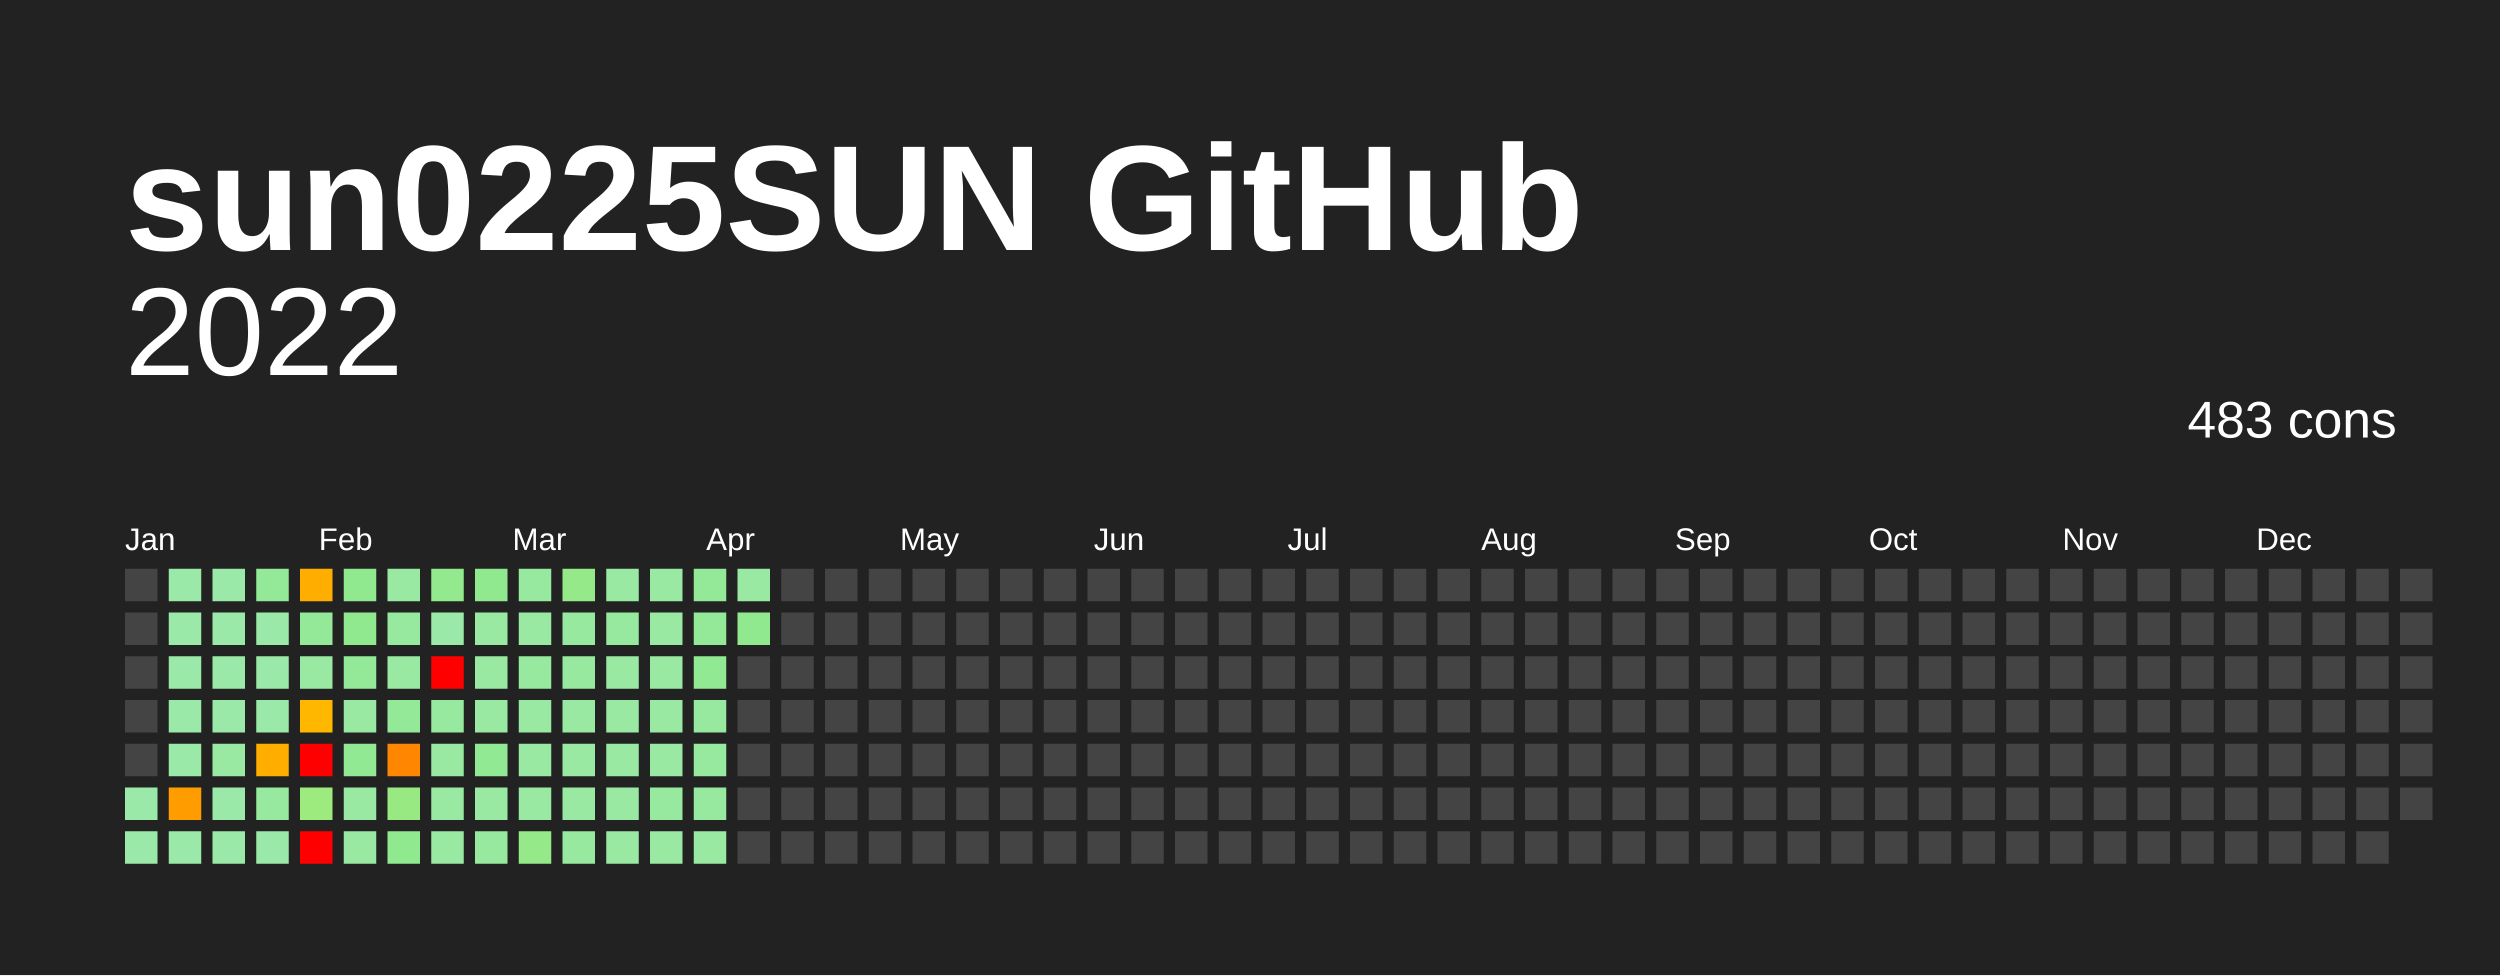
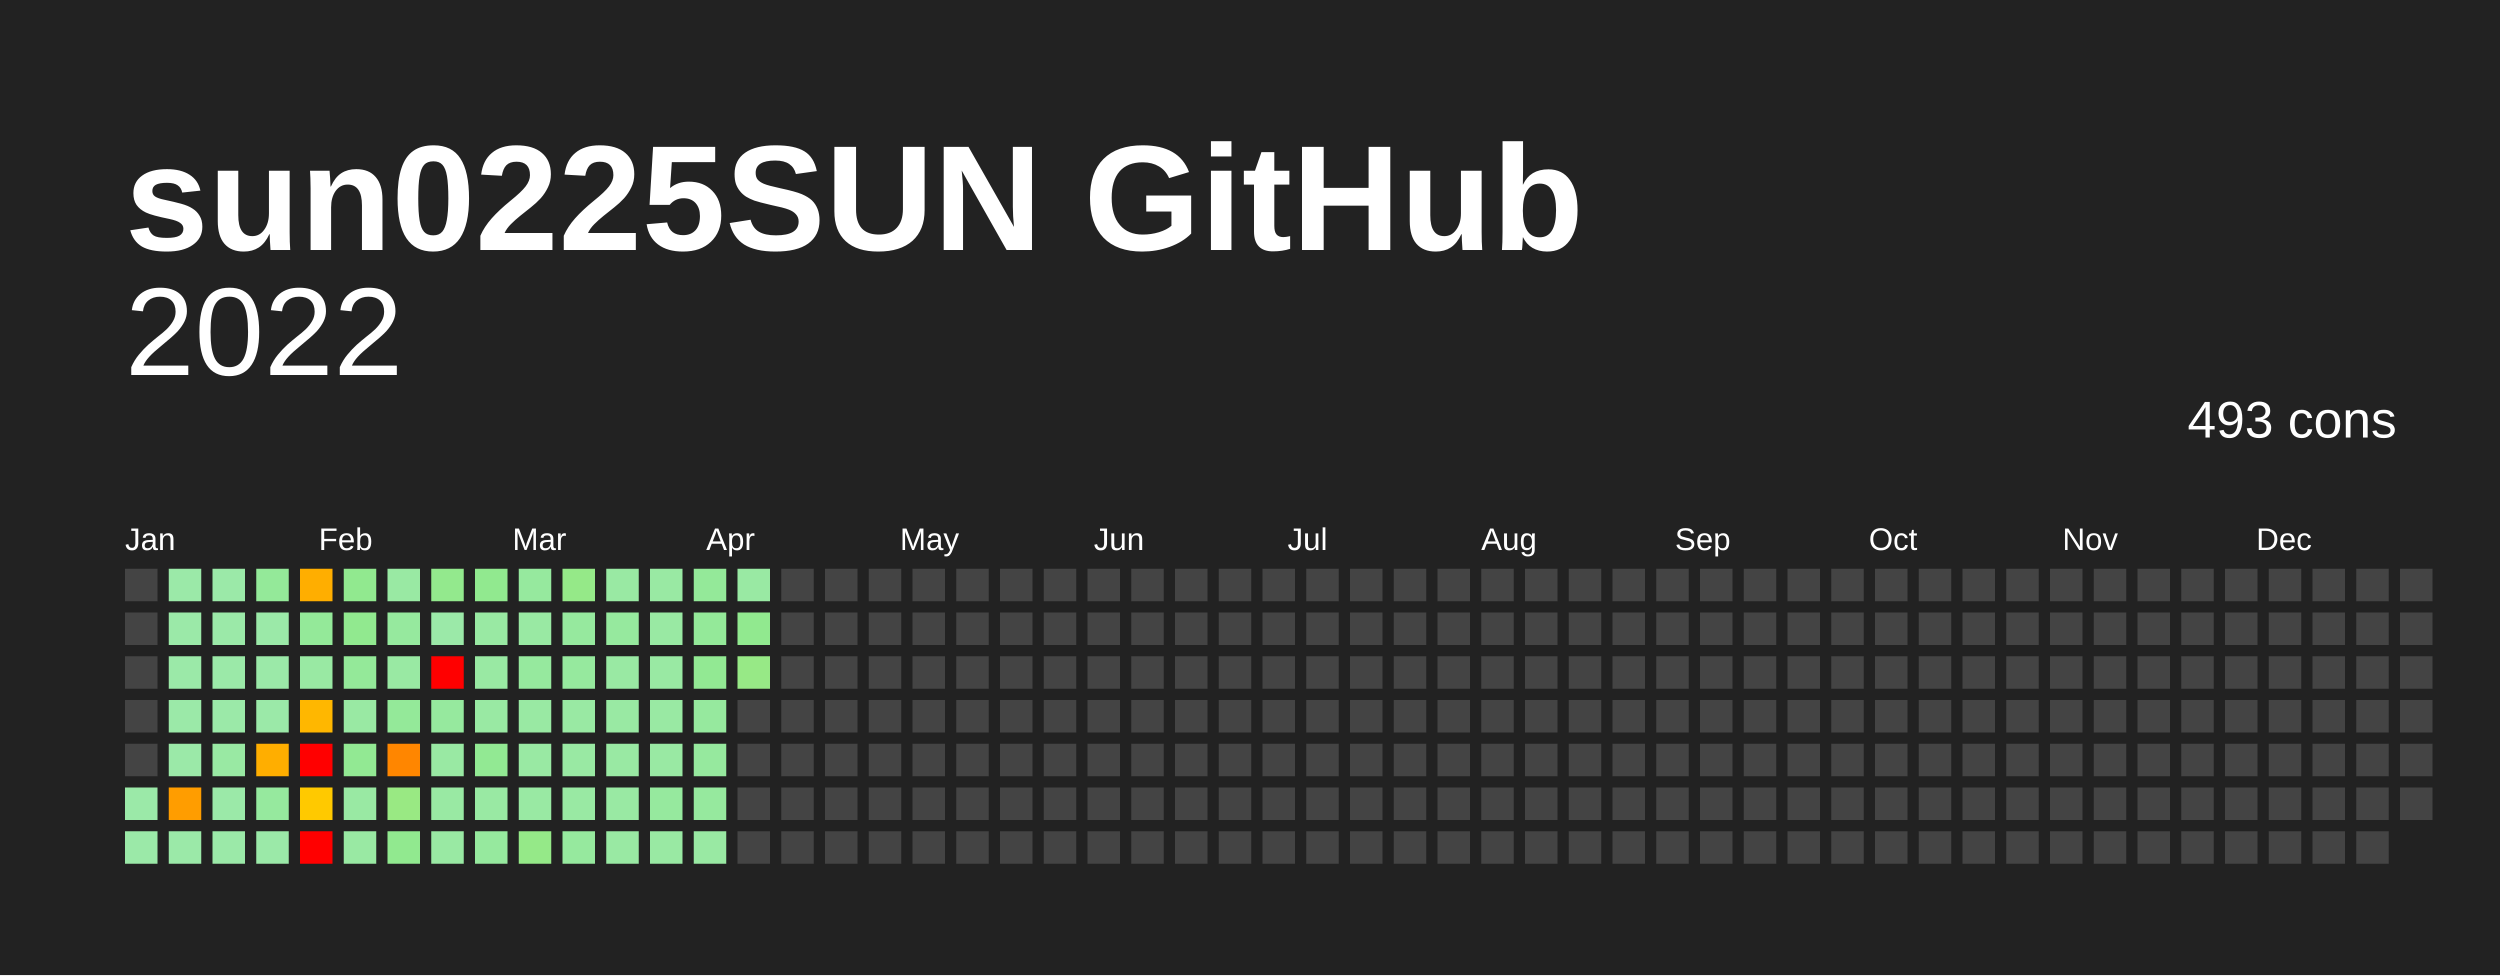
<svg xmlns="http://www.w3.org/2000/svg" baseProfile="full" height="78mm" version="1.1" viewBox="0,0,200,78" width="200mm">
  <defs />
  <rect fill="#222222" height="78" width="200" x="0" y="0" />
  <text fill="#FFFFFF" style="font-size:12px; font-family:Arial; font-weight:bold;" x="10" y="20">sun0225SUN GitHub</text>
  <text alignment-baseline="hanging" fill="#FFFFFF" style="font-size:10.0px; font-family:Arial;" x="10" y="30">2022</text>
-   <text alignment-baseline="hanging" fill="#FFFFFF" style="font-size:4.125px; font-family:Arial;" x="175" y="35">483 cons</text>
+   <text alignment-baseline="hanging" fill="#FFFFFF" style="font-size:4.125px; font-family:Arial;" x="175" y="35">493 cons</text>
  <text fill="#FFFFFF" style="font-size:2.5px; font-family:Arial" x="10.0" y="44">Jan</text>
  <text fill="#FFFFFF" style="font-size:2.5px; font-family:Arial" x="25.5" y="44">Feb</text>
  <text fill="#FFFFFF" style="font-size:2.5px; font-family:Arial" x="41.0" y="44">Mar</text>
  <text fill="#FFFFFF" style="font-size:2.5px; font-family:Arial" x="56.5" y="44">Apr</text>
  <text fill="#FFFFFF" style="font-size:2.5px; font-family:Arial" x="72.0" y="44">May</text>
  <text fill="#FFFFFF" style="font-size:2.5px; font-family:Arial" x="87.5" y="44">Jun</text>
  <text fill="#FFFFFF" style="font-size:2.5px; font-family:Arial" x="103.0" y="44">Jul</text>
  <text fill="#FFFFFF" style="font-size:2.5px; font-family:Arial" x="118.5" y="44">Aug</text>
  <text fill="#FFFFFF" style="font-size:2.5px; font-family:Arial" x="134.0" y="44">Sep</text>
  <text fill="#FFFFFF" style="font-size:2.5px; font-family:Arial" x="149.5" y="44">Oct</text>
  <text fill="#FFFFFF" style="font-size:2.5px; font-family:Arial" x="165.0" y="44">Nov</text>
  <text fill="#FFFFFF" style="font-size:2.5px; font-family:Arial" x="180.5" y="44">Dec</text>
  <rect fill="#444444" height="2.6" width="2.6" x="10.0" y="45.5" />
  <rect fill="#444444" height="2.6" width="2.6" x="10.0" y="49.0" />
  <rect fill="#444444" height="2.6" width="2.6" x="10.0" y="52.5" />
  <rect fill="#444444" height="2.6" width="2.6" x="10.0" y="56.0" />
  <rect fill="#444444" height="2.6" width="2.6" x="10.0" y="59.5" />
  <rect fill="#9be9a8" height="2.6" width="2.6" x="10.0" y="63.0" />
  <rect fill="#9be9a8" height="2.6" width="2.6" x="10.0" y="66.5" />
  <rect fill="#9be9a8" height="2.6" width="2.6" x="13.5" y="45.5" />
  <rect fill="#9be9a8" height="2.6" width="2.6" x="13.5" y="49.0" />
  <rect fill="#9be9a8" height="2.6" width="2.6" x="13.5" y="52.5" />
  <rect fill="#9be9a8" height="2.6" width="2.6" x="13.5" y="56.0" />
  <rect fill="#9be9a8" height="2.6" width="2.6" x="13.5" y="59.5" />
  <rect fill="#ff9d00" height="2.6" width="2.6" x="13.5" y="63.0" />
  <rect fill="#9be9a8" height="2.6" width="2.6" x="13.5" y="66.5" />
  <rect fill="#9be9a8" height="2.6" width="2.6" x="17.0" y="45.5" />
  <rect fill="#9be9a8" height="2.6" width="2.6" x="17.0" y="49.0" />
  <rect fill="#9be9a8" height="2.6" width="2.6" x="17.0" y="52.5" />
  <rect fill="#9be9a8" height="2.6" width="2.6" x="17.0" y="56.0" />
  <rect fill="#99e9a3" height="2.6" width="2.6" x="17.0" y="59.5" />
  <rect fill="#9be9a8" height="2.6" width="2.6" x="17.0" y="63.0" />
  <rect fill="#9be9a8" height="2.6" width="2.6" x="17.0" y="66.5" />
  <rect fill="#94e999" height="2.6" width="2.6" x="20.5" y="45.5" />
  <rect fill="#9be9a8" height="2.6" width="2.6" x="20.5" y="49.0" />
  <rect fill="#9be9a8" height="2.6" width="2.6" x="20.5" y="52.5" />
  <rect fill="#9be9a8" height="2.6" width="2.6" x="20.5" y="56.0" />
  <rect fill="#ffae00" height="2.6" width="2.6" x="20.5" y="59.5" />
  <rect fill="#96e99e" height="2.6" width="2.6" x="20.5" y="63.0" />
  <rect fill="#9be9a8" height="2.6" width="2.6" x="20.5" y="66.5" />
  <rect fill="#ffae00" height="2.6" width="2.6" x="24.0" y="45.5" />
  <rect fill="#94e999" height="2.6" width="2.6" x="24.0" y="49.0" />
  <rect fill="#99e9a3" height="2.6" width="2.6" x="24.0" y="52.5" />
  <rect fill="#ffb700" height="2.6" width="2.6" x="24.0" y="56.0" />
  <rect fill="red" height="2.6" width="2.6" x="24.0" y="59.5" />
-   <rect fill="#9dea7e" height="2.6" width="2.6" x="24.0" y="63.0" />
+   <rect fill="#ffc900" height="2.6" width="2.6" x="24.0" y="63.0" />
  <rect fill="red" height="2.6" width="2.6" x="24.0" y="66.5" />
  <rect fill="#91e98f" height="2.6" width="2.6" x="27.5" y="45.5" />
  <rect fill="#91e98f" height="2.6" width="2.6" x="27.5" y="49.0" />
  <rect fill="#94e999" height="2.6" width="2.6" x="27.5" y="52.5" />
  <rect fill="#99e9a3" height="2.6" width="2.6" x="27.5" y="56.0" />
  <rect fill="#92e993" height="2.6" width="2.6" x="27.5" y="59.5" />
  <rect fill="#99e9a3" height="2.6" width="2.6" x="27.5" y="63.0" />
  <rect fill="#99e9a3" height="2.6" width="2.6" x="27.5" y="66.5" />
  <rect fill="#99e9a3" height="2.6" width="2.6" x="31.0" y="45.5" />
  <rect fill="#96e99e" height="2.6" width="2.6" x="31.0" y="49.0" />
  <rect fill="#99e9a3" height="2.6" width="2.6" x="31.0" y="52.5" />
  <rect fill="#94e999" height="2.6" width="2.6" x="31.0" y="56.0" />
  <rect fill="#ff8600" height="2.6" width="2.6" x="31.0" y="59.5" />
  <rect fill="#99e983" height="2.6" width="2.6" x="31.0" y="63.0" />
  <rect fill="#91e98f" height="2.6" width="2.6" x="31.0" y="66.5" />
  <rect fill="#93e98d" height="2.6" width="2.6" x="34.5" y="45.5" />
  <rect fill="#9be9a8" height="2.6" width="2.6" x="34.5" y="49.0" />
  <rect fill="red" height="2.6" width="2.6" x="34.5" y="52.5" />
  <rect fill="#96e99e" height="2.6" width="2.6" x="34.5" y="56.0" />
  <rect fill="#99e9a3" height="2.6" width="2.6" x="34.5" y="59.5" />
  <rect fill="#99e9a3" height="2.6" width="2.6" x="34.5" y="63.0" />
  <rect fill="#99e9a3" height="2.6" width="2.6" x="34.5" y="66.5" />
  <rect fill="#91e98f" height="2.6" width="2.6" x="38.0" y="45.5" />
  <rect fill="#99e9a3" height="2.6" width="2.6" x="38.0" y="49.0" />
  <rect fill="#99e9a3" height="2.6" width="2.6" x="38.0" y="52.5" />
  <rect fill="#99e9a3" height="2.6" width="2.6" x="38.0" y="56.0" />
  <rect fill="#92e993" height="2.6" width="2.6" x="38.0" y="59.5" />
  <rect fill="#99e9a3" height="2.6" width="2.6" x="38.0" y="63.0" />
  <rect fill="#96e99e" height="2.6" width="2.6" x="38.0" y="66.5" />
  <rect fill="#96e99e" height="2.6" width="2.6" x="41.5" y="45.5" />
  <rect fill="#99e9a3" height="2.6" width="2.6" x="41.5" y="49.0" />
  <rect fill="#96e99e" height="2.6" width="2.6" x="41.5" y="52.5" />
  <rect fill="#99e9a3" height="2.6" width="2.6" x="41.5" y="56.0" />
  <rect fill="#99e9a3" height="2.6" width="2.6" x="41.5" y="59.5" />
  <rect fill="#99e9a3" height="2.6" width="2.6" x="41.5" y="63.0" />
  <rect fill="#95e988" height="2.6" width="2.6" x="41.5" y="66.5" />
  <rect fill="#95e988" height="2.6" width="2.6" x="45.0" y="45.5" />
  <rect fill="#96e99e" height="2.6" width="2.6" x="45.0" y="49.0" />
  <rect fill="#96e99e" height="2.6" width="2.6" x="45.0" y="52.5" />
  <rect fill="#99e9a3" height="2.6" width="2.6" x="45.0" y="56.0" />
  <rect fill="#99e9a3" height="2.6" width="2.6" x="45.0" y="59.5" />
  <rect fill="#99e9a3" height="2.6" width="2.6" x="45.0" y="63.0" />
  <rect fill="#96e99e" height="2.6" width="2.6" x="45.0" y="66.5" />
  <rect fill="#99e9a3" height="2.6" width="2.6" x="48.5" y="45.5" />
  <rect fill="#96e99e" height="2.6" width="2.6" x="48.5" y="49.0" />
  <rect fill="#99e9a3" height="2.6" width="2.6" x="48.5" y="52.5" />
  <rect fill="#99e9a3" height="2.6" width="2.6" x="48.5" y="56.0" />
  <rect fill="#99e9a3" height="2.6" width="2.6" x="48.5" y="59.5" />
  <rect fill="#99e9a3" height="2.6" width="2.6" x="48.5" y="63.0" />
  <rect fill="#99e9a3" height="2.6" width="2.6" x="48.5" y="66.5" />
  <rect fill="#99e9a3" height="2.6" width="2.6" x="52.0" y="45.5" />
  <rect fill="#99e9a3" height="2.6" width="2.6" x="52.0" y="49.0" />
  <rect fill="#99e9a3" height="2.6" width="2.6" x="52.0" y="52.5" />
  <rect fill="#99e9a3" height="2.6" width="2.6" x="52.0" y="56.0" />
  <rect fill="#99e9a3" height="2.6" width="2.6" x="52.0" y="59.5" />
  <rect fill="#96e99e" height="2.6" width="2.6" x="52.0" y="63.0" />
  <rect fill="#99e9a3" height="2.6" width="2.6" x="52.0" y="66.5" />
  <rect fill="#94e999" height="2.6" width="2.6" x="55.5" y="45.5" />
  <rect fill="#94e999" height="2.6" width="2.6" x="55.5" y="49.0" />
  <rect fill="#92e993" height="2.6" width="2.6" x="55.5" y="52.5" />
  <rect fill="#96e99e" height="2.6" width="2.6" x="55.5" y="56.0" />
  <rect fill="#96e99e" height="2.6" width="2.6" x="55.5" y="59.5" />
  <rect fill="#96e99e" height="2.6" width="2.6" x="55.5" y="63.0" />
  <rect fill="#99e9a3" height="2.6" width="2.6" x="55.5" y="66.5" />
  <rect fill="#99e9a3" height="2.6" width="2.6" x="59.0" y="45.5" />
  <rect fill="#91e98f" height="2.6" width="2.6" x="59.0" y="49.0" />
-   <rect fill="#444444" height="2.6" width="2.6" x="59.0" y="52.5" />
+   <rect fill="#97e986" height="2.6" width="2.6" x="59.0" y="52.5" />
  <rect fill="#444444" height="2.6" width="2.6" x="59.0" y="56.0" />
  <rect fill="#444444" height="2.6" width="2.6" x="59.0" y="59.5" />
  <rect fill="#444444" height="2.6" width="2.6" x="59.0" y="63.0" />
  <rect fill="#444444" height="2.6" width="2.6" x="59.0" y="66.5" />
  <rect fill="#444444" height="2.6" width="2.6" x="62.5" y="45.5" />
  <rect fill="#444444" height="2.6" width="2.6" x="62.5" y="49.0" />
  <rect fill="#444444" height="2.6" width="2.6" x="62.5" y="52.5" />
  <rect fill="#444444" height="2.6" width="2.6" x="62.5" y="56.0" />
  <rect fill="#444444" height="2.6" width="2.6" x="62.5" y="59.5" />
  <rect fill="#444444" height="2.6" width="2.6" x="62.5" y="63.0" />
  <rect fill="#444444" height="2.6" width="2.6" x="62.5" y="66.5" />
  <rect fill="#444444" height="2.6" width="2.6" x="66.0" y="45.5" />
  <rect fill="#444444" height="2.6" width="2.6" x="66.0" y="49.0" />
  <rect fill="#444444" height="2.6" width="2.6" x="66.0" y="52.5" />
  <rect fill="#444444" height="2.6" width="2.6" x="66.0" y="56.0" />
  <rect fill="#444444" height="2.6" width="2.6" x="66.0" y="59.5" />
  <rect fill="#444444" height="2.6" width="2.6" x="66.0" y="63.0" />
  <rect fill="#444444" height="2.6" width="2.6" x="66.0" y="66.5" />
  <rect fill="#444444" height="2.6" width="2.6" x="69.5" y="45.5" />
  <rect fill="#444444" height="2.6" width="2.6" x="69.5" y="49.0" />
  <rect fill="#444444" height="2.6" width="2.6" x="69.5" y="52.5" />
  <rect fill="#444444" height="2.6" width="2.6" x="69.5" y="56.0" />
  <rect fill="#444444" height="2.6" width="2.6" x="69.5" y="59.5" />
  <rect fill="#444444" height="2.6" width="2.6" x="69.5" y="63.0" />
  <rect fill="#444444" height="2.6" width="2.6" x="69.5" y="66.5" />
  <rect fill="#444444" height="2.6" width="2.6" x="73.0" y="45.5" />
  <rect fill="#444444" height="2.6" width="2.6" x="73.0" y="49.0" />
  <rect fill="#444444" height="2.6" width="2.6" x="73.0" y="52.5" />
  <rect fill="#444444" height="2.6" width="2.6" x="73.0" y="56.0" />
  <rect fill="#444444" height="2.6" width="2.6" x="73.0" y="59.5" />
  <rect fill="#444444" height="2.6" width="2.6" x="73.0" y="63.0" />
  <rect fill="#444444" height="2.6" width="2.6" x="73.0" y="66.5" />
  <rect fill="#444444" height="2.6" width="2.6" x="76.5" y="45.5" />
  <rect fill="#444444" height="2.6" width="2.6" x="76.5" y="49.0" />
  <rect fill="#444444" height="2.6" width="2.6" x="76.5" y="52.5" />
  <rect fill="#444444" height="2.6" width="2.6" x="76.5" y="56.0" />
  <rect fill="#444444" height="2.6" width="2.6" x="76.5" y="59.5" />
  <rect fill="#444444" height="2.6" width="2.6" x="76.5" y="63.0" />
  <rect fill="#444444" height="2.6" width="2.6" x="76.5" y="66.5" />
  <rect fill="#444444" height="2.6" width="2.6" x="80.0" y="45.5" />
  <rect fill="#444444" height="2.6" width="2.6" x="80.0" y="49.0" />
  <rect fill="#444444" height="2.6" width="2.6" x="80.0" y="52.5" />
  <rect fill="#444444" height="2.6" width="2.6" x="80.0" y="56.0" />
  <rect fill="#444444" height="2.6" width="2.6" x="80.0" y="59.5" />
  <rect fill="#444444" height="2.6" width="2.6" x="80.0" y="63.0" />
  <rect fill="#444444" height="2.6" width="2.6" x="80.0" y="66.5" />
  <rect fill="#444444" height="2.6" width="2.6" x="83.5" y="45.5" />
  <rect fill="#444444" height="2.6" width="2.6" x="83.5" y="49.0" />
  <rect fill="#444444" height="2.6" width="2.6" x="83.5" y="52.5" />
  <rect fill="#444444" height="2.6" width="2.6" x="83.5" y="56.0" />
  <rect fill="#444444" height="2.6" width="2.6" x="83.5" y="59.5" />
  <rect fill="#444444" height="2.6" width="2.6" x="83.5" y="63.0" />
  <rect fill="#444444" height="2.6" width="2.6" x="83.5" y="66.5" />
  <rect fill="#444444" height="2.6" width="2.6" x="87.0" y="45.5" />
  <rect fill="#444444" height="2.6" width="2.6" x="87.0" y="49.0" />
  <rect fill="#444444" height="2.6" width="2.6" x="87.0" y="52.5" />
  <rect fill="#444444" height="2.6" width="2.6" x="87.0" y="56.0" />
  <rect fill="#444444" height="2.6" width="2.6" x="87.0" y="59.5" />
  <rect fill="#444444" height="2.6" width="2.6" x="87.0" y="63.0" />
  <rect fill="#444444" height="2.6" width="2.6" x="87.0" y="66.5" />
  <rect fill="#444444" height="2.6" width="2.6" x="90.5" y="45.5" />
  <rect fill="#444444" height="2.6" width="2.6" x="90.5" y="49.0" />
  <rect fill="#444444" height="2.6" width="2.6" x="90.5" y="52.5" />
  <rect fill="#444444" height="2.6" width="2.6" x="90.5" y="56.0" />
  <rect fill="#444444" height="2.6" width="2.6" x="90.5" y="59.5" />
  <rect fill="#444444" height="2.6" width="2.6" x="90.5" y="63.0" />
  <rect fill="#444444" height="2.6" width="2.6" x="90.5" y="66.5" />
  <rect fill="#444444" height="2.6" width="2.6" x="94.0" y="45.5" />
  <rect fill="#444444" height="2.6" width="2.6" x="94.0" y="49.0" />
  <rect fill="#444444" height="2.6" width="2.6" x="94.0" y="52.5" />
  <rect fill="#444444" height="2.6" width="2.6" x="94.0" y="56.0" />
  <rect fill="#444444" height="2.6" width="2.6" x="94.0" y="59.5" />
  <rect fill="#444444" height="2.6" width="2.6" x="94.0" y="63.0" />
  <rect fill="#444444" height="2.6" width="2.6" x="94.0" y="66.5" />
  <rect fill="#444444" height="2.6" width="2.6" x="97.5" y="45.5" />
  <rect fill="#444444" height="2.6" width="2.6" x="97.5" y="49.0" />
  <rect fill="#444444" height="2.6" width="2.6" x="97.5" y="52.5" />
  <rect fill="#444444" height="2.6" width="2.6" x="97.5" y="56.0" />
  <rect fill="#444444" height="2.6" width="2.6" x="97.5" y="59.5" />
  <rect fill="#444444" height="2.6" width="2.6" x="97.5" y="63.0" />
  <rect fill="#444444" height="2.6" width="2.6" x="97.5" y="66.5" />
  <rect fill="#444444" height="2.6" width="2.6" x="101.0" y="45.5" />
  <rect fill="#444444" height="2.6" width="2.6" x="101.0" y="49.0" />
  <rect fill="#444444" height="2.6" width="2.6" x="101.0" y="52.5" />
  <rect fill="#444444" height="2.6" width="2.6" x="101.0" y="56.0" />
  <rect fill="#444444" height="2.6" width="2.6" x="101.0" y="59.5" />
  <rect fill="#444444" height="2.6" width="2.6" x="101.0" y="63.0" />
  <rect fill="#444444" height="2.6" width="2.6" x="101.0" y="66.5" />
  <rect fill="#444444" height="2.6" width="2.6" x="104.5" y="45.5" />
  <rect fill="#444444" height="2.6" width="2.6" x="104.5" y="49.0" />
  <rect fill="#444444" height="2.6" width="2.6" x="104.5" y="52.5" />
  <rect fill="#444444" height="2.6" width="2.6" x="104.5" y="56.0" />
  <rect fill="#444444" height="2.6" width="2.6" x="104.5" y="59.5" />
  <rect fill="#444444" height="2.6" width="2.6" x="104.5" y="63.0" />
  <rect fill="#444444" height="2.6" width="2.6" x="104.5" y="66.5" />
  <rect fill="#444444" height="2.6" width="2.6" x="108.0" y="45.5" />
  <rect fill="#444444" height="2.6" width="2.6" x="108.0" y="49.0" />
  <rect fill="#444444" height="2.6" width="2.6" x="108.0" y="52.5" />
  <rect fill="#444444" height="2.6" width="2.6" x="108.0" y="56.0" />
  <rect fill="#444444" height="2.6" width="2.6" x="108.0" y="59.5" />
  <rect fill="#444444" height="2.6" width="2.6" x="108.0" y="63.0" />
  <rect fill="#444444" height="2.6" width="2.6" x="108.0" y="66.5" />
  <rect fill="#444444" height="2.6" width="2.6" x="111.5" y="45.5" />
  <rect fill="#444444" height="2.6" width="2.6" x="111.5" y="49.0" />
  <rect fill="#444444" height="2.6" width="2.6" x="111.5" y="52.5" />
  <rect fill="#444444" height="2.6" width="2.6" x="111.5" y="56.0" />
  <rect fill="#444444" height="2.6" width="2.6" x="111.5" y="59.5" />
  <rect fill="#444444" height="2.6" width="2.6" x="111.5" y="63.0" />
  <rect fill="#444444" height="2.6" width="2.6" x="111.5" y="66.5" />
  <rect fill="#444444" height="2.6" width="2.6" x="115.0" y="45.5" />
  <rect fill="#444444" height="2.6" width="2.6" x="115.0" y="49.0" />
  <rect fill="#444444" height="2.6" width="2.6" x="115.0" y="52.5" />
  <rect fill="#444444" height="2.6" width="2.6" x="115.0" y="56.0" />
  <rect fill="#444444" height="2.6" width="2.6" x="115.0" y="59.5" />
  <rect fill="#444444" height="2.6" width="2.6" x="115.0" y="63.0" />
  <rect fill="#444444" height="2.6" width="2.6" x="115.0" y="66.5" />
  <rect fill="#444444" height="2.6" width="2.6" x="118.5" y="45.5" />
  <rect fill="#444444" height="2.6" width="2.6" x="118.5" y="49.0" />
  <rect fill="#444444" height="2.6" width="2.6" x="118.5" y="52.5" />
  <rect fill="#444444" height="2.6" width="2.6" x="118.5" y="56.0" />
  <rect fill="#444444" height="2.6" width="2.6" x="118.5" y="59.5" />
  <rect fill="#444444" height="2.6" width="2.6" x="118.5" y="63.0" />
  <rect fill="#444444" height="2.6" width="2.6" x="118.5" y="66.5" />
  <rect fill="#444444" height="2.6" width="2.6" x="122.0" y="45.5" />
  <rect fill="#444444" height="2.6" width="2.6" x="122.0" y="49.0" />
  <rect fill="#444444" height="2.6" width="2.6" x="122.0" y="52.5" />
  <rect fill="#444444" height="2.6" width="2.6" x="122.0" y="56.0" />
  <rect fill="#444444" height="2.6" width="2.6" x="122.0" y="59.5" />
  <rect fill="#444444" height="2.6" width="2.6" x="122.0" y="63.0" />
  <rect fill="#444444" height="2.6" width="2.6" x="122.0" y="66.5" />
  <rect fill="#444444" height="2.6" width="2.6" x="125.5" y="45.5" />
  <rect fill="#444444" height="2.6" width="2.6" x="125.5" y="49.0" />
  <rect fill="#444444" height="2.6" width="2.6" x="125.5" y="52.5" />
  <rect fill="#444444" height="2.6" width="2.6" x="125.5" y="56.0" />
  <rect fill="#444444" height="2.6" width="2.6" x="125.5" y="59.5" />
  <rect fill="#444444" height="2.6" width="2.6" x="125.5" y="63.0" />
  <rect fill="#444444" height="2.6" width="2.6" x="125.5" y="66.5" />
  <rect fill="#444444" height="2.6" width="2.6" x="129.0" y="45.5" />
  <rect fill="#444444" height="2.6" width="2.6" x="129.0" y="49.0" />
  <rect fill="#444444" height="2.6" width="2.6" x="129.0" y="52.5" />
  <rect fill="#444444" height="2.6" width="2.6" x="129.0" y="56.0" />
  <rect fill="#444444" height="2.6" width="2.6" x="129.0" y="59.5" />
  <rect fill="#444444" height="2.6" width="2.6" x="129.0" y="63.0" />
  <rect fill="#444444" height="2.6" width="2.6" x="129.0" y="66.5" />
  <rect fill="#444444" height="2.6" width="2.6" x="132.5" y="45.5" />
  <rect fill="#444444" height="2.6" width="2.6" x="132.5" y="49.0" />
  <rect fill="#444444" height="2.6" width="2.6" x="132.5" y="52.5" />
  <rect fill="#444444" height="2.6" width="2.6" x="132.5" y="56.0" />
  <rect fill="#444444" height="2.6" width="2.6" x="132.5" y="59.5" />
  <rect fill="#444444" height="2.6" width="2.6" x="132.5" y="63.0" />
  <rect fill="#444444" height="2.6" width="2.6" x="132.5" y="66.5" />
  <rect fill="#444444" height="2.6" width="2.6" x="136.0" y="45.5" />
  <rect fill="#444444" height="2.6" width="2.6" x="136.0" y="49.0" />
  <rect fill="#444444" height="2.6" width="2.6" x="136.0" y="52.5" />
  <rect fill="#444444" height="2.6" width="2.6" x="136.0" y="56.0" />
  <rect fill="#444444" height="2.6" width="2.6" x="136.0" y="59.5" />
  <rect fill="#444444" height="2.6" width="2.6" x="136.0" y="63.0" />
  <rect fill="#444444" height="2.6" width="2.6" x="136.0" y="66.5" />
  <rect fill="#444444" height="2.6" width="2.6" x="139.5" y="45.5" />
  <rect fill="#444444" height="2.6" width="2.6" x="139.5" y="49.0" />
  <rect fill="#444444" height="2.6" width="2.6" x="139.5" y="52.5" />
  <rect fill="#444444" height="2.6" width="2.6" x="139.5" y="56.0" />
  <rect fill="#444444" height="2.6" width="2.6" x="139.5" y="59.5" />
  <rect fill="#444444" height="2.6" width="2.6" x="139.5" y="63.0" />
  <rect fill="#444444" height="2.6" width="2.6" x="139.5" y="66.5" />
  <rect fill="#444444" height="2.6" width="2.6" x="143.0" y="45.5" />
  <rect fill="#444444" height="2.6" width="2.6" x="143.0" y="49.0" />
  <rect fill="#444444" height="2.6" width="2.6" x="143.0" y="52.5" />
  <rect fill="#444444" height="2.6" width="2.6" x="143.0" y="56.0" />
  <rect fill="#444444" height="2.6" width="2.6" x="143.0" y="59.5" />
  <rect fill="#444444" height="2.6" width="2.6" x="143.0" y="63.0" />
  <rect fill="#444444" height="2.6" width="2.6" x="143.0" y="66.5" />
  <rect fill="#444444" height="2.6" width="2.6" x="146.5" y="45.5" />
  <rect fill="#444444" height="2.6" width="2.6" x="146.5" y="49.0" />
  <rect fill="#444444" height="2.6" width="2.6" x="146.5" y="52.5" />
  <rect fill="#444444" height="2.6" width="2.6" x="146.5" y="56.0" />
  <rect fill="#444444" height="2.6" width="2.6" x="146.5" y="59.5" />
  <rect fill="#444444" height="2.6" width="2.6" x="146.5" y="63.0" />
  <rect fill="#444444" height="2.6" width="2.6" x="146.5" y="66.5" />
  <rect fill="#444444" height="2.6" width="2.6" x="150.0" y="45.5" />
  <rect fill="#444444" height="2.6" width="2.6" x="150.0" y="49.0" />
  <rect fill="#444444" height="2.6" width="2.6" x="150.0" y="52.5" />
  <rect fill="#444444" height="2.6" width="2.6" x="150.0" y="56.0" />
  <rect fill="#444444" height="2.6" width="2.6" x="150.0" y="59.5" />
  <rect fill="#444444" height="2.6" width="2.6" x="150.0" y="63.0" />
  <rect fill="#444444" height="2.6" width="2.6" x="150.0" y="66.5" />
  <rect fill="#444444" height="2.6" width="2.6" x="153.5" y="45.5" />
  <rect fill="#444444" height="2.6" width="2.6" x="153.5" y="49.0" />
  <rect fill="#444444" height="2.6" width="2.6" x="153.5" y="52.5" />
  <rect fill="#444444" height="2.6" width="2.6" x="153.5" y="56.0" />
  <rect fill="#444444" height="2.6" width="2.6" x="153.5" y="59.5" />
  <rect fill="#444444" height="2.6" width="2.6" x="153.5" y="63.0" />
  <rect fill="#444444" height="2.6" width="2.6" x="153.5" y="66.5" />
  <rect fill="#444444" height="2.6" width="2.6" x="157.0" y="45.5" />
  <rect fill="#444444" height="2.6" width="2.6" x="157.0" y="49.0" />
  <rect fill="#444444" height="2.6" width="2.6" x="157.0" y="52.5" />
  <rect fill="#444444" height="2.6" width="2.6" x="157.0" y="56.0" />
  <rect fill="#444444" height="2.6" width="2.6" x="157.0" y="59.5" />
  <rect fill="#444444" height="2.6" width="2.6" x="157.0" y="63.0" />
  <rect fill="#444444" height="2.6" width="2.6" x="157.0" y="66.5" />
  <rect fill="#444444" height="2.6" width="2.6" x="160.5" y="45.5" />
  <rect fill="#444444" height="2.6" width="2.6" x="160.5" y="49.0" />
  <rect fill="#444444" height="2.6" width="2.6" x="160.5" y="52.5" />
  <rect fill="#444444" height="2.6" width="2.6" x="160.5" y="56.0" />
  <rect fill="#444444" height="2.6" width="2.6" x="160.5" y="59.5" />
  <rect fill="#444444" height="2.6" width="2.6" x="160.5" y="63.0" />
  <rect fill="#444444" height="2.6" width="2.6" x="160.5" y="66.5" />
  <rect fill="#444444" height="2.6" width="2.6" x="164.0" y="45.5" />
  <rect fill="#444444" height="2.6" width="2.6" x="164.0" y="49.0" />
  <rect fill="#444444" height="2.6" width="2.6" x="164.0" y="52.5" />
  <rect fill="#444444" height="2.6" width="2.6" x="164.0" y="56.0" />
  <rect fill="#444444" height="2.6" width="2.6" x="164.0" y="59.5" />
  <rect fill="#444444" height="2.6" width="2.6" x="164.0" y="63.0" />
  <rect fill="#444444" height="2.6" width="2.6" x="164.0" y="66.5" />
  <rect fill="#444444" height="2.6" width="2.6" x="167.5" y="45.5" />
  <rect fill="#444444" height="2.6" width="2.6" x="167.5" y="49.0" />
  <rect fill="#444444" height="2.6" width="2.6" x="167.5" y="52.5" />
  <rect fill="#444444" height="2.6" width="2.6" x="167.5" y="56.0" />
  <rect fill="#444444" height="2.6" width="2.6" x="167.5" y="59.5" />
  <rect fill="#444444" height="2.6" width="2.6" x="167.5" y="63.0" />
  <rect fill="#444444" height="2.6" width="2.6" x="167.5" y="66.5" />
  <rect fill="#444444" height="2.6" width="2.6" x="171.0" y="45.5" />
  <rect fill="#444444" height="2.6" width="2.6" x="171.0" y="49.0" />
  <rect fill="#444444" height="2.6" width="2.6" x="171.0" y="52.5" />
  <rect fill="#444444" height="2.6" width="2.6" x="171.0" y="56.0" />
  <rect fill="#444444" height="2.6" width="2.6" x="171.0" y="59.5" />
  <rect fill="#444444" height="2.6" width="2.6" x="171.0" y="63.0" />
  <rect fill="#444444" height="2.6" width="2.6" x="171.0" y="66.5" />
  <rect fill="#444444" height="2.6" width="2.6" x="174.5" y="45.5" />
  <rect fill="#444444" height="2.6" width="2.6" x="174.5" y="49.0" />
  <rect fill="#444444" height="2.6" width="2.6" x="174.5" y="52.5" />
  <rect fill="#444444" height="2.6" width="2.6" x="174.5" y="56.0" />
  <rect fill="#444444" height="2.6" width="2.6" x="174.5" y="59.5" />
  <rect fill="#444444" height="2.6" width="2.6" x="174.5" y="63.0" />
  <rect fill="#444444" height="2.6" width="2.6" x="174.5" y="66.5" />
  <rect fill="#444444" height="2.6" width="2.6" x="178.0" y="45.5" />
  <rect fill="#444444" height="2.6" width="2.6" x="178.0" y="49.0" />
  <rect fill="#444444" height="2.6" width="2.6" x="178.0" y="52.5" />
  <rect fill="#444444" height="2.6" width="2.6" x="178.0" y="56.0" />
  <rect fill="#444444" height="2.6" width="2.6" x="178.0" y="59.5" />
  <rect fill="#444444" height="2.6" width="2.6" x="178.0" y="63.0" />
  <rect fill="#444444" height="2.6" width="2.6" x="178.0" y="66.5" />
  <rect fill="#444444" height="2.6" width="2.6" x="181.5" y="45.5" />
  <rect fill="#444444" height="2.6" width="2.6" x="181.5" y="49.0" />
  <rect fill="#444444" height="2.6" width="2.6" x="181.5" y="52.5" />
  <rect fill="#444444" height="2.6" width="2.6" x="181.5" y="56.0" />
  <rect fill="#444444" height="2.6" width="2.6" x="181.5" y="59.5" />
  <rect fill="#444444" height="2.6" width="2.6" x="181.5" y="63.0" />
  <rect fill="#444444" height="2.6" width="2.6" x="181.5" y="66.5" />
  <rect fill="#444444" height="2.6" width="2.6" x="185.0" y="45.5" />
  <rect fill="#444444" height="2.6" width="2.6" x="185.0" y="49.0" />
  <rect fill="#444444" height="2.6" width="2.6" x="185.0" y="52.5" />
  <rect fill="#444444" height="2.6" width="2.6" x="185.0" y="56.0" />
  <rect fill="#444444" height="2.6" width="2.6" x="185.0" y="59.5" />
  <rect fill="#444444" height="2.6" width="2.6" x="185.0" y="63.0" />
  <rect fill="#444444" height="2.6" width="2.6" x="185.0" y="66.5" />
  <rect fill="#444444" height="2.6" width="2.6" x="188.5" y="45.5" />
  <rect fill="#444444" height="2.6" width="2.6" x="188.5" y="49.0" />
  <rect fill="#444444" height="2.6" width="2.6" x="188.5" y="52.5" />
  <rect fill="#444444" height="2.6" width="2.6" x="188.5" y="56.0" />
  <rect fill="#444444" height="2.6" width="2.6" x="188.5" y="59.5" />
  <rect fill="#444444" height="2.6" width="2.6" x="188.5" y="63.0" />
  <rect fill="#444444" height="2.6" width="2.6" x="188.5" y="66.5" />
  <rect fill="#444444" height="2.6" width="2.6" x="192.0" y="45.5" />
  <rect fill="#444444" height="2.6" width="2.6" x="192.0" y="49.0" />
  <rect fill="#444444" height="2.6" width="2.6" x="192.0" y="52.5" />
  <rect fill="#444444" height="2.6" width="2.6" x="192.0" y="56.0" />
  <rect fill="#444444" height="2.6" width="2.6" x="192.0" y="59.5" />
  <rect fill="#444444" height="2.6" width="2.6" x="192.0" y="63.0" />
</svg>
